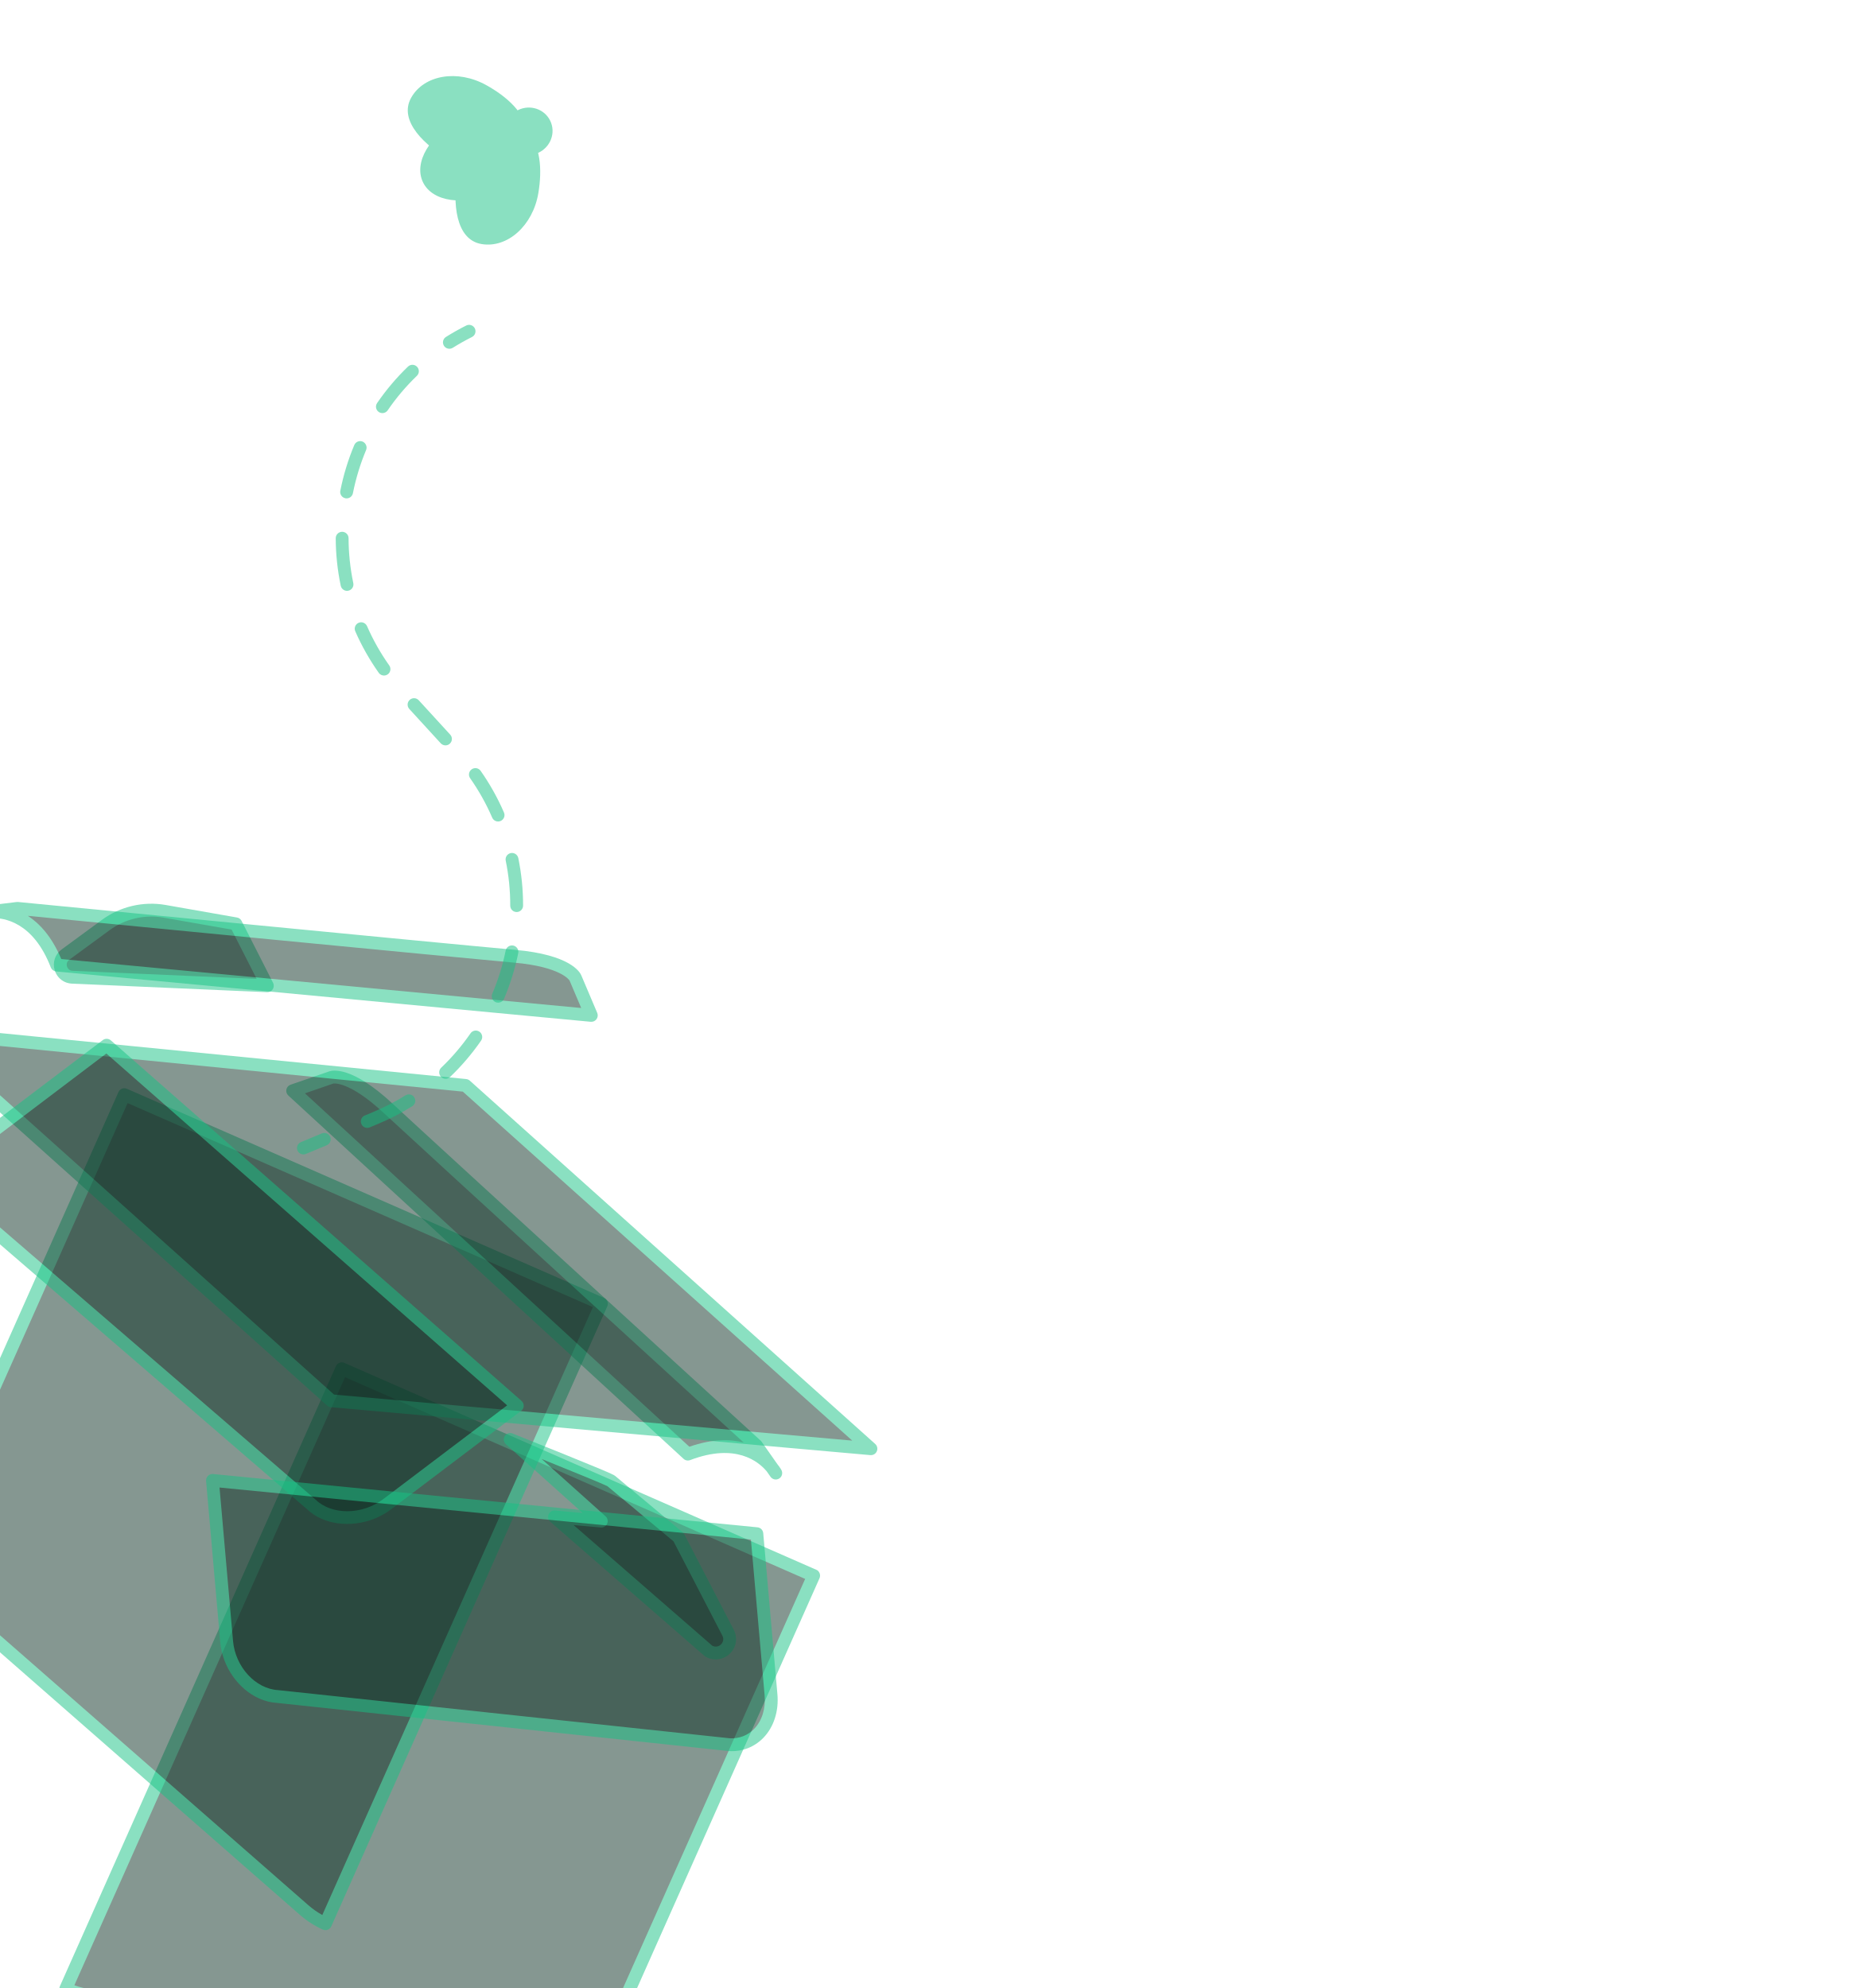
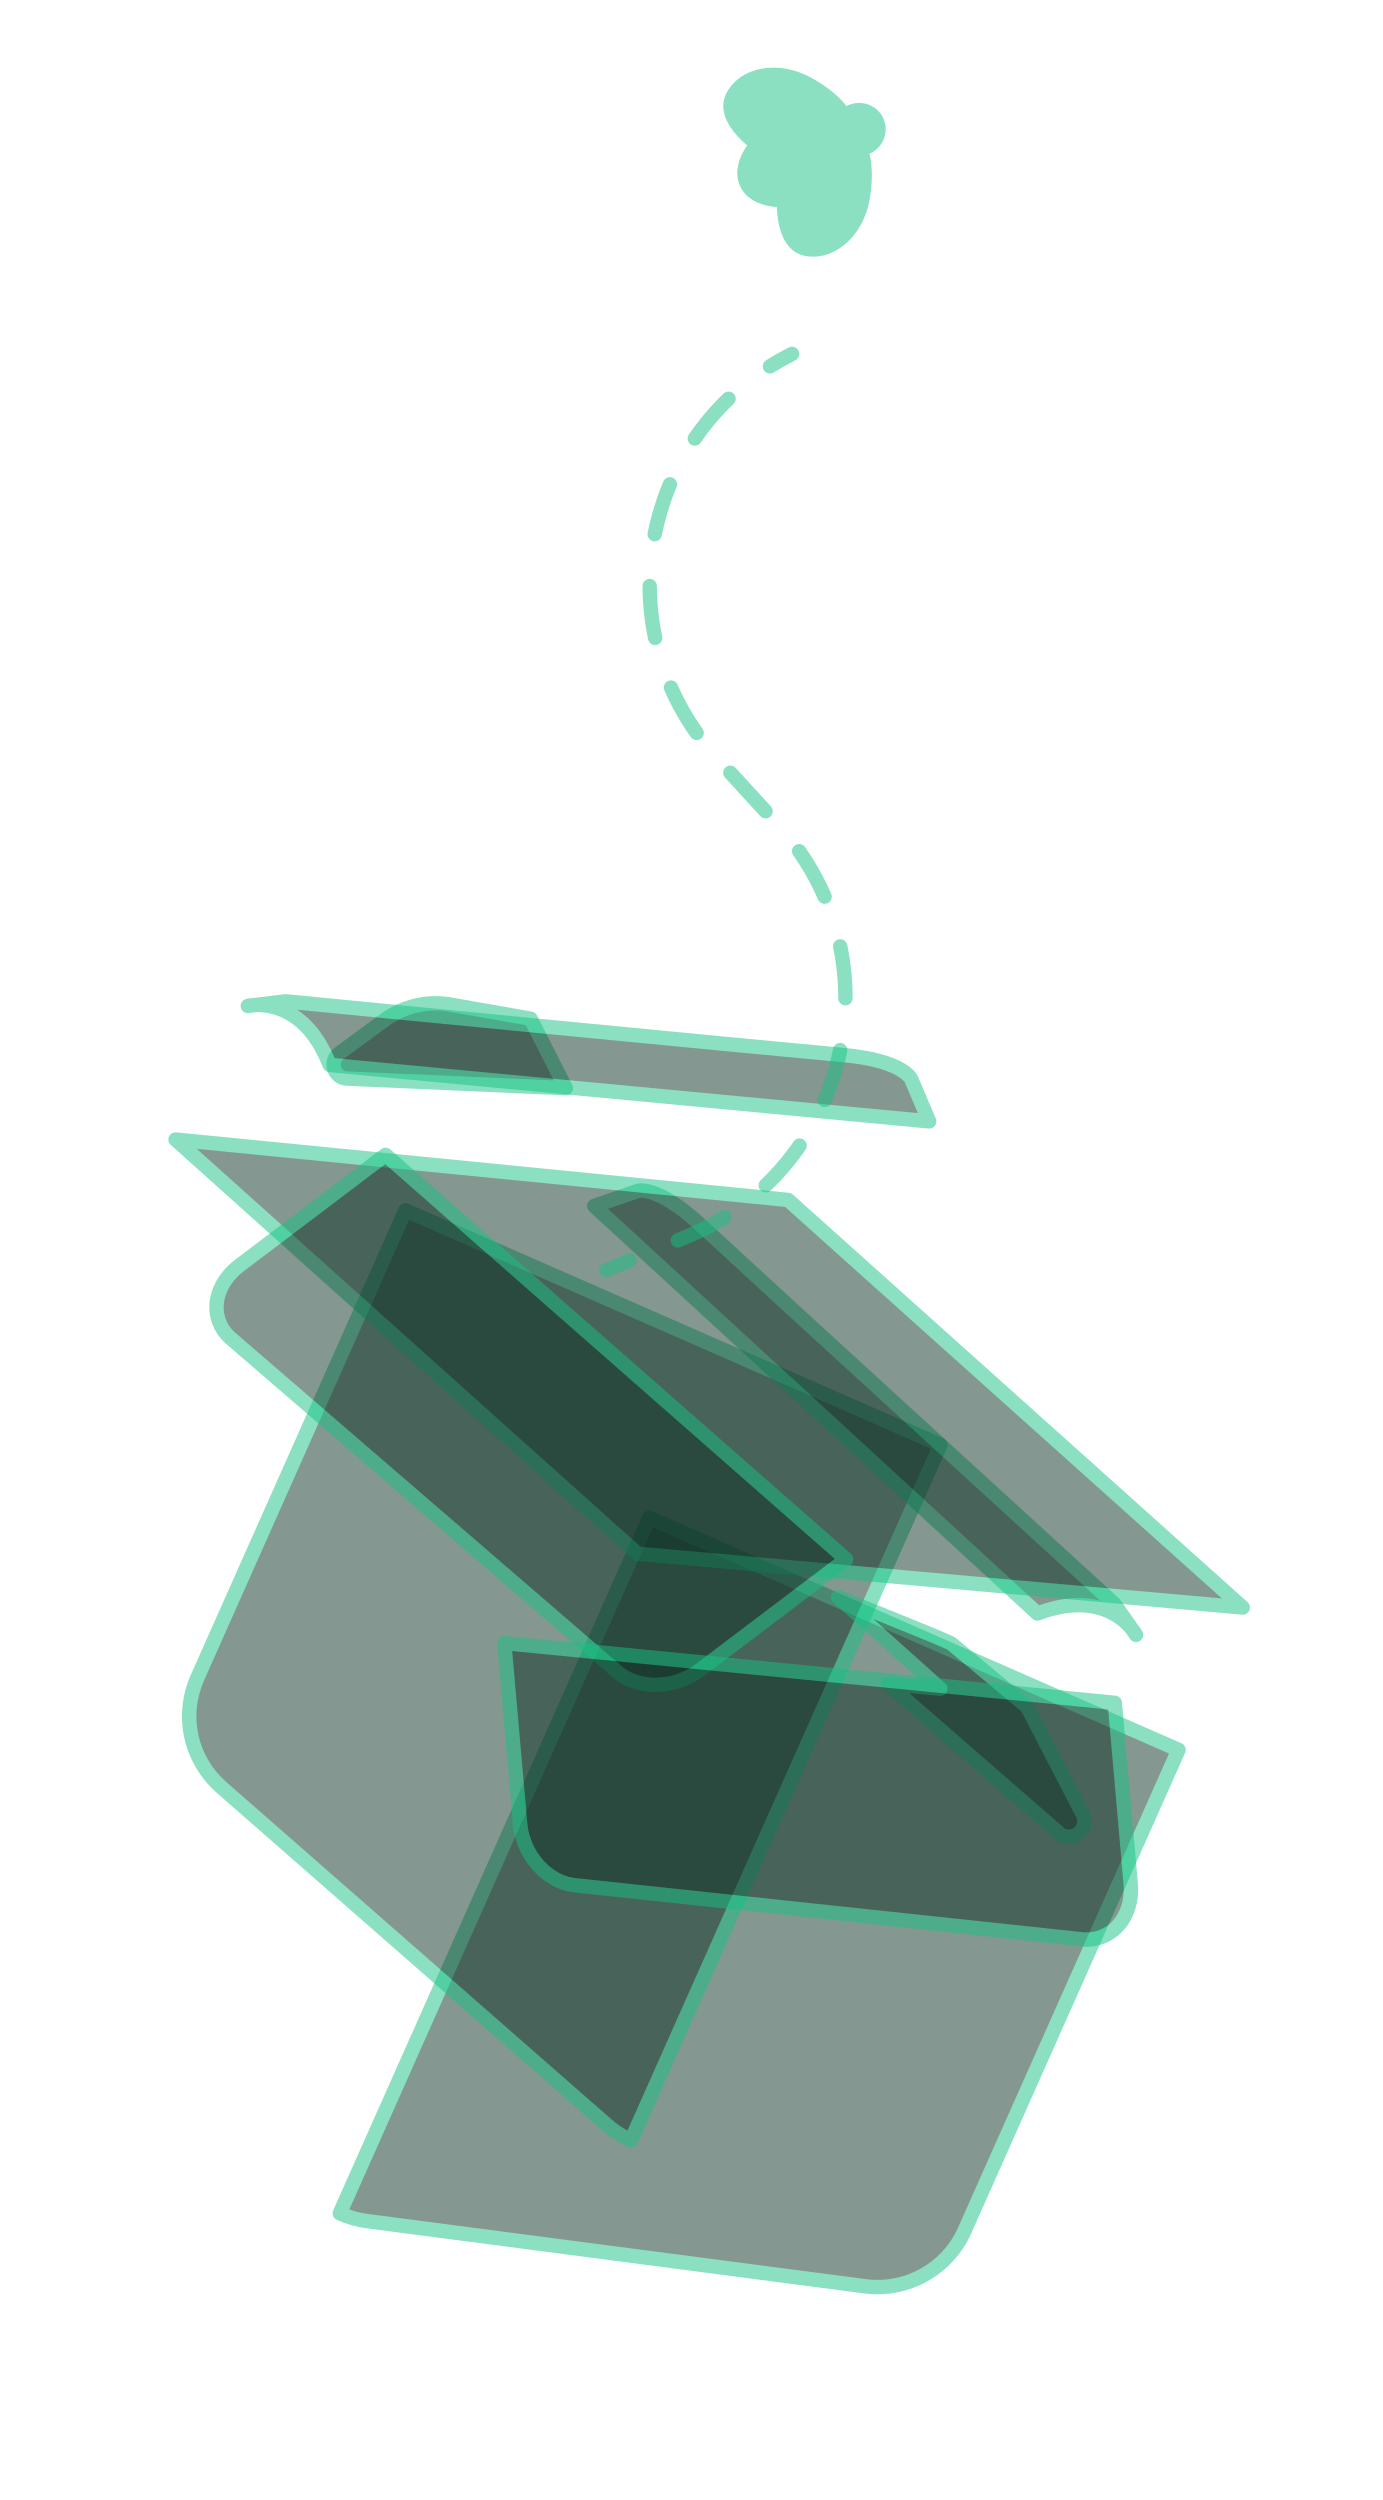
- <svg xmlns="http://www.w3.org/2000/svg" viewBox="0 0 118.015 125.785" width="118.015" height="125.785" fill="none">
+ <svg xmlns="http://www.w3.org/2000/svg" viewBox="-15 1 78 141" width="78" height="141" fill="none">
  <g opacity="0.5" transform="translate(27.8161, 112.76) rotate(-156.01) scale(1, -1) translate(-16.7025, -21.9635)">
    <path id="Vector" d="M32.999 0.586V43.521C32.461 43.524 31.921 43.449 31.399 43.294L4.235 35.23C1.964 34.556 0.406 32.467 0.406 30.097V0.408L32.999 0.586Z" fill="#0C2F23" />
    <path id="Vector_2" d="M32.963 43.927C32.394 43.927 31.829 43.845 31.284 43.683L4.12 35.619C1.694 34.899 0 32.629 0 30.097V0.408C0 0.3 0.043 0.196 0.12 0.12C0.196 0.044 0.303 -0.011 0.408 0.002L33.002 0.18C33.225 0.181 33.405 0.363 33.405 0.586V43.521C33.405 43.744 33.225 43.925 33.002 43.927H32.963ZM0.812 0.817V30.097C0.812 32.272 2.267 34.222 4.351 34.84L31.515 42.904C31.867 43.009 32.228 43.075 32.593 43.101V0.99L0.812 0.817Z" fill="#16C284" />
  </g>
  <g opacity="0.5" transform="translate(14.2621, 95.4079) rotate(-156.01) scale(1, -1) translate(-16.8816, -21.8734)">
    <path id="Vector" d="M33.357 0.584V29.427C33.357 31.773 31.83 33.846 29.59 34.541L2 43.092C1.481 43.253 0.944 43.335 0.406 43.338V0.404L33.357 0.584Z" fill="#0C2F23" />
    <path id="Vector_2" d="M0.406 43.747C0.299 43.747 0.196 43.705 0.12 43.629C0.043 43.553 0 43.449 0 43.341L0 0.406C0 0.298 0.043 0.194 0.12 0.118C0.196 0.042 0.299 0 0.406 0L0.408 0L33.359 0.18C33.583 0.181 33.763 0.363 33.763 0.586V29.429C33.763 31.968 32.134 34.18 29.71 34.931L2.12 43.482C1.565 43.654 0.989 43.743 0.408 43.747H0.406ZM0.812 0.815L0.812 42.916C1.174 42.885 1.532 42.814 1.88 42.706L29.47 34.155C31.552 33.51 32.951 31.611 32.951 29.429V0.99L0.812 0.815Z" fill="#16C284" />
  </g>
  <g opacity="0.5" transform="translate(39.0394, 97.8796) rotate(-156.01) scale(1, -1) translate(-9.3535, -4.0779)">
    <path id="Vector" d="M10.936 2.99L13.749 3.953L1.391 7.743C0.514 7.849 0.047 6.736 0.737 6.183L6.047 1.938C6.047 1.938 11.127 0.484 11.407 0.415C11.593 0.366 15.694 0.517 18.3 0.614L10.936 2.99Z" fill="#0C2F23" />
    <path id="Vector_2" d="M1.282 8.156C0.768 8.156 0.306 7.853 0.102 7.367C-0.122 6.832 0.031 6.228 0.484 5.866L5.795 1.621C5.837 1.587 5.885 1.562 5.936 1.548C6.144 1.488 11.026 0.09 11.31 0.02C11.455 -0.017 12.044 -0.027 18.316 0.208C18.513 0.215 18.676 0.363 18.703 0.558C18.73 0.753 18.613 0.94 18.426 1.001L12.224 3.002L13.881 3.568C14.048 3.626 14.159 3.783 14.156 3.959C14.153 4.135 14.037 4.29 13.869 4.341L1.51 8.131C1.487 8.138 1.464 8.143 1.44 8.146C1.387 8.153 1.334 8.156 1.282 8.156ZM6.238 2.306L0.991 6.5C0.786 6.665 0.784 6.893 0.851 7.053C0.915 7.206 1.07 7.35 1.312 7.342L12.434 3.932L10.805 3.374C10.639 3.318 10.529 3.161 10.53 2.986C10.532 2.812 10.645 2.657 10.812 2.603L15.982 0.935C14.059 0.867 11.799 0.795 11.484 0.814C11.093 0.918 7.663 1.898 6.238 2.306Z" fill="#16C284" />
  </g>
  <g opacity="0.5" transform="translate(33.9706, 80.7099) rotate(-156.01) scale(1, -1) translate(-19.2838, -6.8448)">
    <path id="Vector" d="M5.973 13.284L38.161 2.446L36.269 0.682C36.269 0.682 35.432 -0.104 32.215 0.996C28.051 2.42 2.24 11.02 2.24 11.02L0.406 12.121C0.406 12.121 2.885 10.208 5.973 13.284Z" fill="#0C2F23" />
    <path id="Vector_2" d="M5.973 13.69C5.868 13.69 5.764 13.648 5.687 13.571C3.494 11.387 1.686 11.903 0.974 12.253L0.615 12.469C0.43 12.58 0.192 12.527 0.071 12.349C-0.051 12.171 -0.012 11.93 0.158 11.799C0.171 11.789 0.306 11.686 0.544 11.564L2.031 10.671C2.057 10.656 2.084 10.643 2.112 10.634C2.37 10.548 27.969 2.018 32.084 0.611C35.367 -0.512 36.378 0.225 36.548 0.385L38.438 2.149C38.543 2.246 38.589 2.392 38.558 2.531C38.528 2.671 38.427 2.785 38.291 2.831L6.103 13.668C6.06 13.683 6.016 13.69 5.973 13.69ZM3.038 11.182C3.901 11.322 4.953 11.759 6.078 12.82L37.386 2.278L35.993 0.978C35.99 0.978 35.167 0.415 32.346 1.38C28.605 2.659 7.126 9.819 3.038 11.182Z" fill="#16C284" />
  </g>
  <g opacity="0.5" transform="translate(10.7984, 60.6409) rotate(-156.01) scale(1, -1) translate(-6.6962, -4.0824)">
    <path id="Vector" d="M11.306 3.819L12.878 6.571C13.25 7.221 12.597 7.977 11.9 7.703L0.405 3.179L3.819 0.408L8.271 1.52C9.554 1.841 10.65 2.671 11.306 3.819Z" fill="#0C2F23" />
    <path id="Vector_2" d="M12.197 8.165C12.049 8.165 11.898 8.137 11.752 8.08L0.257 3.556C0.123 3.503 0.027 3.382 0.005 3.24C-0.017 3.097 0.038 2.953 0.15 2.862L3.564 0.091C3.663 0.01 3.794 -0.019 3.918 0.013L8.37 1.125C9.753 1.471 10.951 2.379 11.659 3.616L13.231 6.368C13.487 6.816 13.435 7.358 13.097 7.748C12.863 8.019 12.535 8.165 12.197 8.165ZM1.202 3.054L12.049 7.324C12.285 7.416 12.441 7.265 12.483 7.216C12.525 7.168 12.652 6.992 12.526 6.771L10.954 4.019C10.355 2.973 9.342 2.205 8.174 1.913L3.918 0.85L1.202 3.054Z" fill="#16C284" />
  </g>
  <g opacity="0.5" transform="translate(18.369, 60.5906) rotate(-156.01) scale(1, -1) translate(-19.2841, -6.8445)">
    <path id="Vector" d="M32.594 13.284L0.406 2.446L2.297 0.682C2.297 0.682 3.135 -0.104 6.352 0.996C10.516 2.42 36.327 11.02 36.327 11.02L38.161 12.121C38.161 12.121 35.682 10.208 32.594 13.284Z" fill="#0C2F23" />
    <path id="Vector_2" d="M32.594 13.689C32.551 13.689 32.507 13.682 32.465 13.668L0.277 2.83C0.141 2.784 0.039 2.671 0.009 2.531C-0.021 2.391 0.025 2.246 0.129 2.148L2.021 0.383C2.19 0.225 3.202 -0.511 6.484 0.611C10.598 2.018 36.198 10.548 36.456 10.633C36.484 10.643 36.511 10.655 36.537 10.671L38.024 11.563C38.262 11.685 38.398 11.788 38.41 11.798C38.58 11.929 38.619 12.171 38.497 12.349C38.377 12.526 38.139 12.579 37.953 12.468L37.592 12.251C36.882 11.903 35.074 11.386 32.881 13.571C32.803 13.648 32.7 13.689 32.594 13.689ZM1.181 2.277L32.49 12.819C33.615 11.758 34.667 11.321 35.53 11.181C31.442 9.819 9.963 2.659 6.221 1.379C3.381 0.408 2.567 0.985 2.559 0.991L1.181 2.277Z" fill="#16C284" />
  </g>
  <g opacity="0.5" transform="translate(24.9602, 78.5464) rotate(-156.01) scale(1, -1) translate(-33.2678, -11.2459)">
    <path id="Vector" d="M66.13 11.335L32.988 22.031L32.821 22.084L3.22 11.941L0.406 10.978L7.771 8.602L33.179 0.404L33.231 0.42L66.13 11.335Z" fill="#0C2F23" />
    <path id="Vector_2" d="M32.821 22.492C32.777 22.492 32.732 22.485 32.69 22.47L0.275 11.364C0.109 11.307 -0.002 11.151 1.67791e-05 10.976C0.002 10.801 0.115 10.647 0.282 10.593L33.054 0.019C33.133 -0.006 33.218 -0.006 33.298 0.018L33.351 0.034L66.257 10.951C66.424 11.006 66.536 11.163 66.536 11.338C66.535 11.514 66.421 11.67 66.254 11.724L32.944 22.473C32.904 22.485 32.863 22.492 32.821 22.492ZM1.694 10.991L32.825 21.658L32.864 21.645L64.823 11.332L33.178 0.833L1.694 10.991Z" fill="#16C284" />
  </g>
  <g opacity="0.5" transform="translate(14.982, 81.5338) rotate(-156.01) scale(1, -1) translate(-19.6256, -11.1272)">
    <path id="Vector" d="M37.272 13.383L9.774 21.684C8.253 22.23 6.293 21.355 5.396 19.729L0.406 10.682L33.412 0.404L38.402 9.451C39.299 11.077 38.793 12.837 37.272 13.383Z" fill="#0C2F23" />
    <path id="Vector_2" d="M8.824 22.254C7.378 22.254 5.829 21.354 5.041 19.927L0.05 10.88C-0.008 10.773 -0.016 10.645 0.029 10.532C0.075 10.419 0.169 10.332 0.285 10.296L33.291 0.018C33.475 -0.038 33.674 0.041 33.767 0.21L38.758 9.256C39.285 10.213 39.396 11.27 39.061 12.157C38.774 12.915 38.188 13.487 37.409 13.766C37.403 13.768 37.396 13.77 37.389 13.772L9.891 22.074C9.551 22.197 9.191 22.254 8.824 22.254ZM1.002 10.924L5.752 19.534C6.555 20.99 8.299 21.784 9.637 21.303L37.144 12.998C37.698 12.797 38.098 12.407 38.301 11.87C38.551 11.205 38.459 10.396 38.047 9.649L33.216 0.892L1.002 10.924Z" fill="#16C284" />
  </g>
  <g opacity="0.5" transform="translate(30.8904, 101.477) rotate(-156.01) scale(1, -1) translate(-19.5246, -11.3651)">
    <path id="Vector" d="M1.97 13.311L29.324 22.146C30.837 22.721 32.786 21.884 33.678 20.276L38.643 11.326L5.81 0.407L0.846 9.357C-0.046 10.966 0.457 12.735 1.97 13.311Z" fill="#0C2F23" />
    <path id="Vector_2" d="M30.329 22.73C29.934 22.73 29.546 22.664 29.18 22.525L1.846 13.696C1.839 13.694 1.833 13.692 1.826 13.689C1.047 13.393 0.464 12.806 0.182 12.036C-0.142 11.148 -0.03 10.099 0.491 9.159L5.456 0.209C5.55 0.038 5.753 -0.041 5.939 0.021L38.771 10.94C38.886 10.978 38.977 11.065 39.021 11.178C39.065 11.29 39.057 11.417 38.998 11.523L34.034 20.472C33.262 21.863 31.758 22.73 30.329 22.73ZM2.105 12.926L29.449 21.759C30.797 22.271 32.527 21.514 33.324 20.078L38.051 11.556L6.002 0.898L1.201 9.554C0.795 10.287 0.701 11.09 0.945 11.757C1.143 12.299 1.555 12.714 2.105 12.926Z" fill="#16C284" />
  </g>
  <g opacity="0.5" transform="translate(26.2819, 47.6222) rotate(-156.01) scale(1, -1) translate(-11.4508, -26.1436)">
    <path id="Vector" d="M7.757 52.287C7.649 52.287 7.542 52.245 7.462 52.16L6.48 51.121C6.326 50.958 6.333 50.701 6.496 50.547C6.659 50.393 6.916 50.4 7.07 50.563L8.052 51.602C8.206 51.765 8.199 52.022 8.036 52.176C7.958 52.25 7.857 52.287 7.757 52.287Z" fill="#16C284" />
    <path id="Vector_2" d="M4.752 49.109C4.644 49.109 4.536 49.067 4.457 48.982L4.086 48.59C3.518 47.989 2.998 47.341 2.54 46.665C2.414 46.48 2.463 46.227 2.649 46.101C2.834 45.976 3.086 46.023 3.212 46.21C3.645 46.849 4.138 47.463 4.676 48.032L5.047 48.424C5.201 48.587 5.193 48.844 5.03 48.998C4.952 49.072 4.852 49.109 4.752 49.109ZM1.485 44.254C1.326 44.254 1.174 44.159 1.109 44.002C0.727 43.072 0.438 42.096 0.252 41.103C0.211 40.882 0.356 40.67 0.576 40.629C0.801 40.587 1.009 40.733 1.05 40.953C1.226 41.892 1.499 42.814 1.86 43.693C1.946 43.901 1.847 44.138 1.64 44.223C1.589 44.244 1.536 44.254 1.485 44.254ZM0.406 38.504H0.399C0.175 38.499 -0.004 38.315 6.4738e-05 38.09C0.018 37.084 0.137 36.075 0.355 35.089C0.403 34.87 0.621 34.732 0.839 34.78C1.057 34.829 1.196 35.046 1.147 35.264C0.941 36.197 0.828 37.152 0.812 38.104C0.808 38.326 0.627 38.504 0.406 38.504ZM1.668 32.79C1.613 32.79 1.557 32.779 1.504 32.755C1.299 32.664 1.207 32.424 1.297 32.219C1.707 31.294 2.212 30.411 2.796 29.594C2.927 29.412 3.18 29.37 3.363 29.5C3.545 29.631 3.587 29.885 3.457 30.067C2.904 30.84 2.427 31.674 2.04 32.548C1.972 32.7 1.824 32.79 1.668 32.79ZM5.072 28.034C4.962 28.034 4.853 27.99 4.773 27.903C4.621 27.737 4.631 27.481 4.796 27.329C5.535 26.649 6.349 26.04 7.216 25.52C7.409 25.404 7.658 25.466 7.773 25.659C7.889 25.851 7.826 26.101 7.634 26.216C6.814 26.708 6.044 27.284 5.347 27.926C5.269 27.998 5.17 28.034 5.072 28.034ZM10.07 24.986C9.913 24.986 9.764 24.895 9.698 24.742C9.608 24.537 9.702 24.297 9.908 24.208L12.607 23.032C12.814 22.942 13.053 23.037 13.142 23.242C13.232 23.448 13.137 23.688 12.932 23.777L10.232 24.953C10.18 24.976 10.124 24.986 10.07 24.986ZM15.419 22.531C15.28 22.531 15.145 22.46 15.069 22.332C14.955 22.14 15.018 21.89 15.211 21.776C16.033 21.288 16.805 20.715 17.506 20.075C17.672 19.925 17.928 19.935 18.079 20.101C18.231 20.267 18.219 20.524 18.054 20.675C17.312 21.352 16.495 21.958 15.626 22.474C15.561 22.513 15.489 22.531 15.419 22.531ZM19.735 18.586C19.652 18.586 19.569 18.561 19.498 18.509C19.316 18.378 19.275 18.124 19.406 17.942C19.963 17.17 20.444 16.338 20.835 15.467C20.927 15.263 21.168 15.172 21.372 15.263C21.577 15.355 21.668 15.596 21.576 15.8C21.162 16.721 20.653 17.602 20.064 18.418C19.985 18.527 19.861 18.586 19.735 18.586ZM22.137 13.251C22.108 13.251 22.078 13.248 22.047 13.242C21.829 13.192 21.692 12.975 21.741 12.756C21.951 11.824 22.069 10.869 22.09 9.918C22.094 9.694 22.29 9.521 22.504 9.521C22.729 9.526 22.906 9.711 22.901 9.936C22.88 10.941 22.756 11.95 22.533 12.935C22.49 13.123 22.323 13.251 22.137 13.251ZM22.262 7.401C22.07 7.401 21.899 7.264 21.863 7.068C21.692 6.131 21.423 5.208 21.064 4.326C20.979 4.118 21.079 3.881 21.287 3.797C21.494 3.711 21.732 3.812 21.816 4.02C22.196 4.954 22.48 5.93 22.662 6.922C22.703 7.143 22.557 7.354 22.336 7.395C22.311 7.399 22.287 7.401 22.262 7.401Z" fill="#16C284" />
    <path id="Vector_3" d="M20.047 1.96C19.916 1.96 19.788 1.897 19.71 1.781C19.453 1.4 19.174 1.024 18.879 0.664C18.737 0.49 18.762 0.235 18.935 0.092C19.109 -0.05 19.364 -0.025 19.507 0.148C19.818 0.528 20.113 0.925 20.384 1.328C20.509 1.514 20.459 1.766 20.273 1.891C20.204 1.938 20.125 1.96 20.047 1.96Z" fill="#16C284" />
  </g>
  <g opacity="0.5" transform="translate(29.7339, 10.0439) rotate(-156.01) scale(1, -1) translate(-4.9812, -4.6909)">
    <path id="Vector" d="M5.935 0.019C4.429 0.152 2.916 0.644 2.408 1.718C1.265 2.043 0.53 3.455 0.151 4.918C-0.372 6.935 0.509 8.908 2.118 9.326C3.728 9.744 4.859 7.742 5.381 5.725C5.415 5.593 5.443 5.462 5.465 5.331C5.598 5.331 5.732 5.325 5.867 5.313C7.942 5.13 10.102 4.344 9.955 2.687C9.809 1.03 8.009 -0.165 5.935 0.019Z" fill="#16C284" />
    <path id="Vector_2" d="M6.578 2.757C7.923 4.346 8.157 6.363 7.099 7.259C6.041 8.155 4.091 7.593 2.746 6.003C1.907 5.012 1.501 3.854 1.57 2.905C1.423 2.821 1.287 2.708 1.17 2.57C0.623 1.924 0.692 0.969 1.323 0.435C1.952 -0.098 2.907 -0.01 3.453 0.635C3.57 0.773 3.659 0.926 3.718 1.085C4.664 1.174 5.739 1.765 6.578 2.757Z" fill="#16C284" />
  </g>
</svg>
